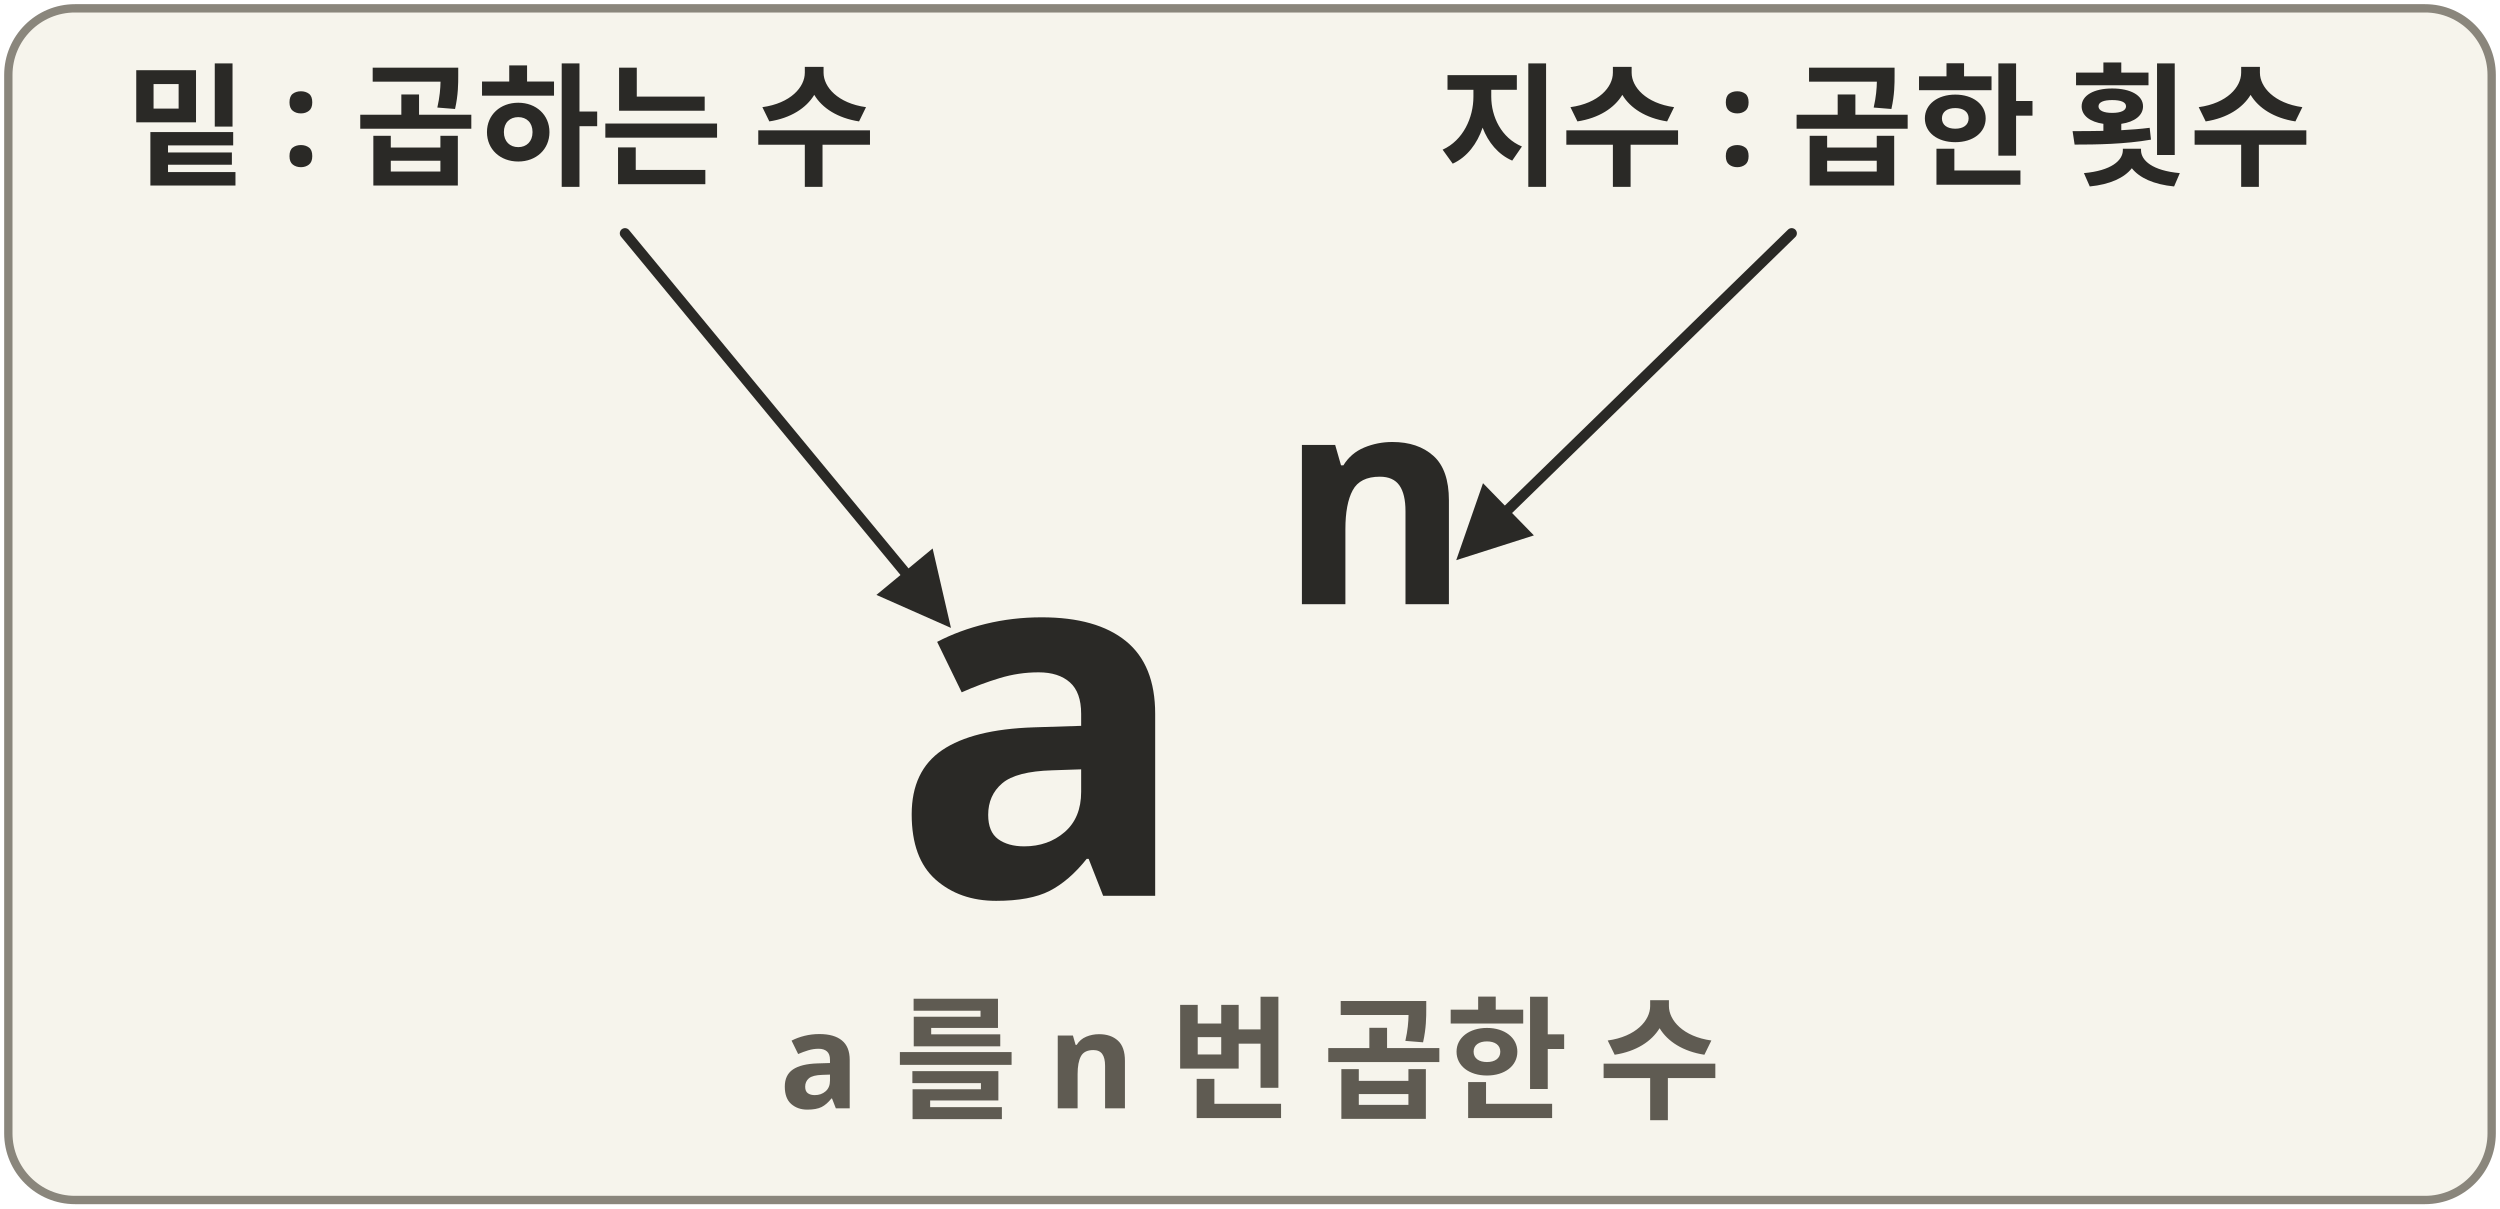
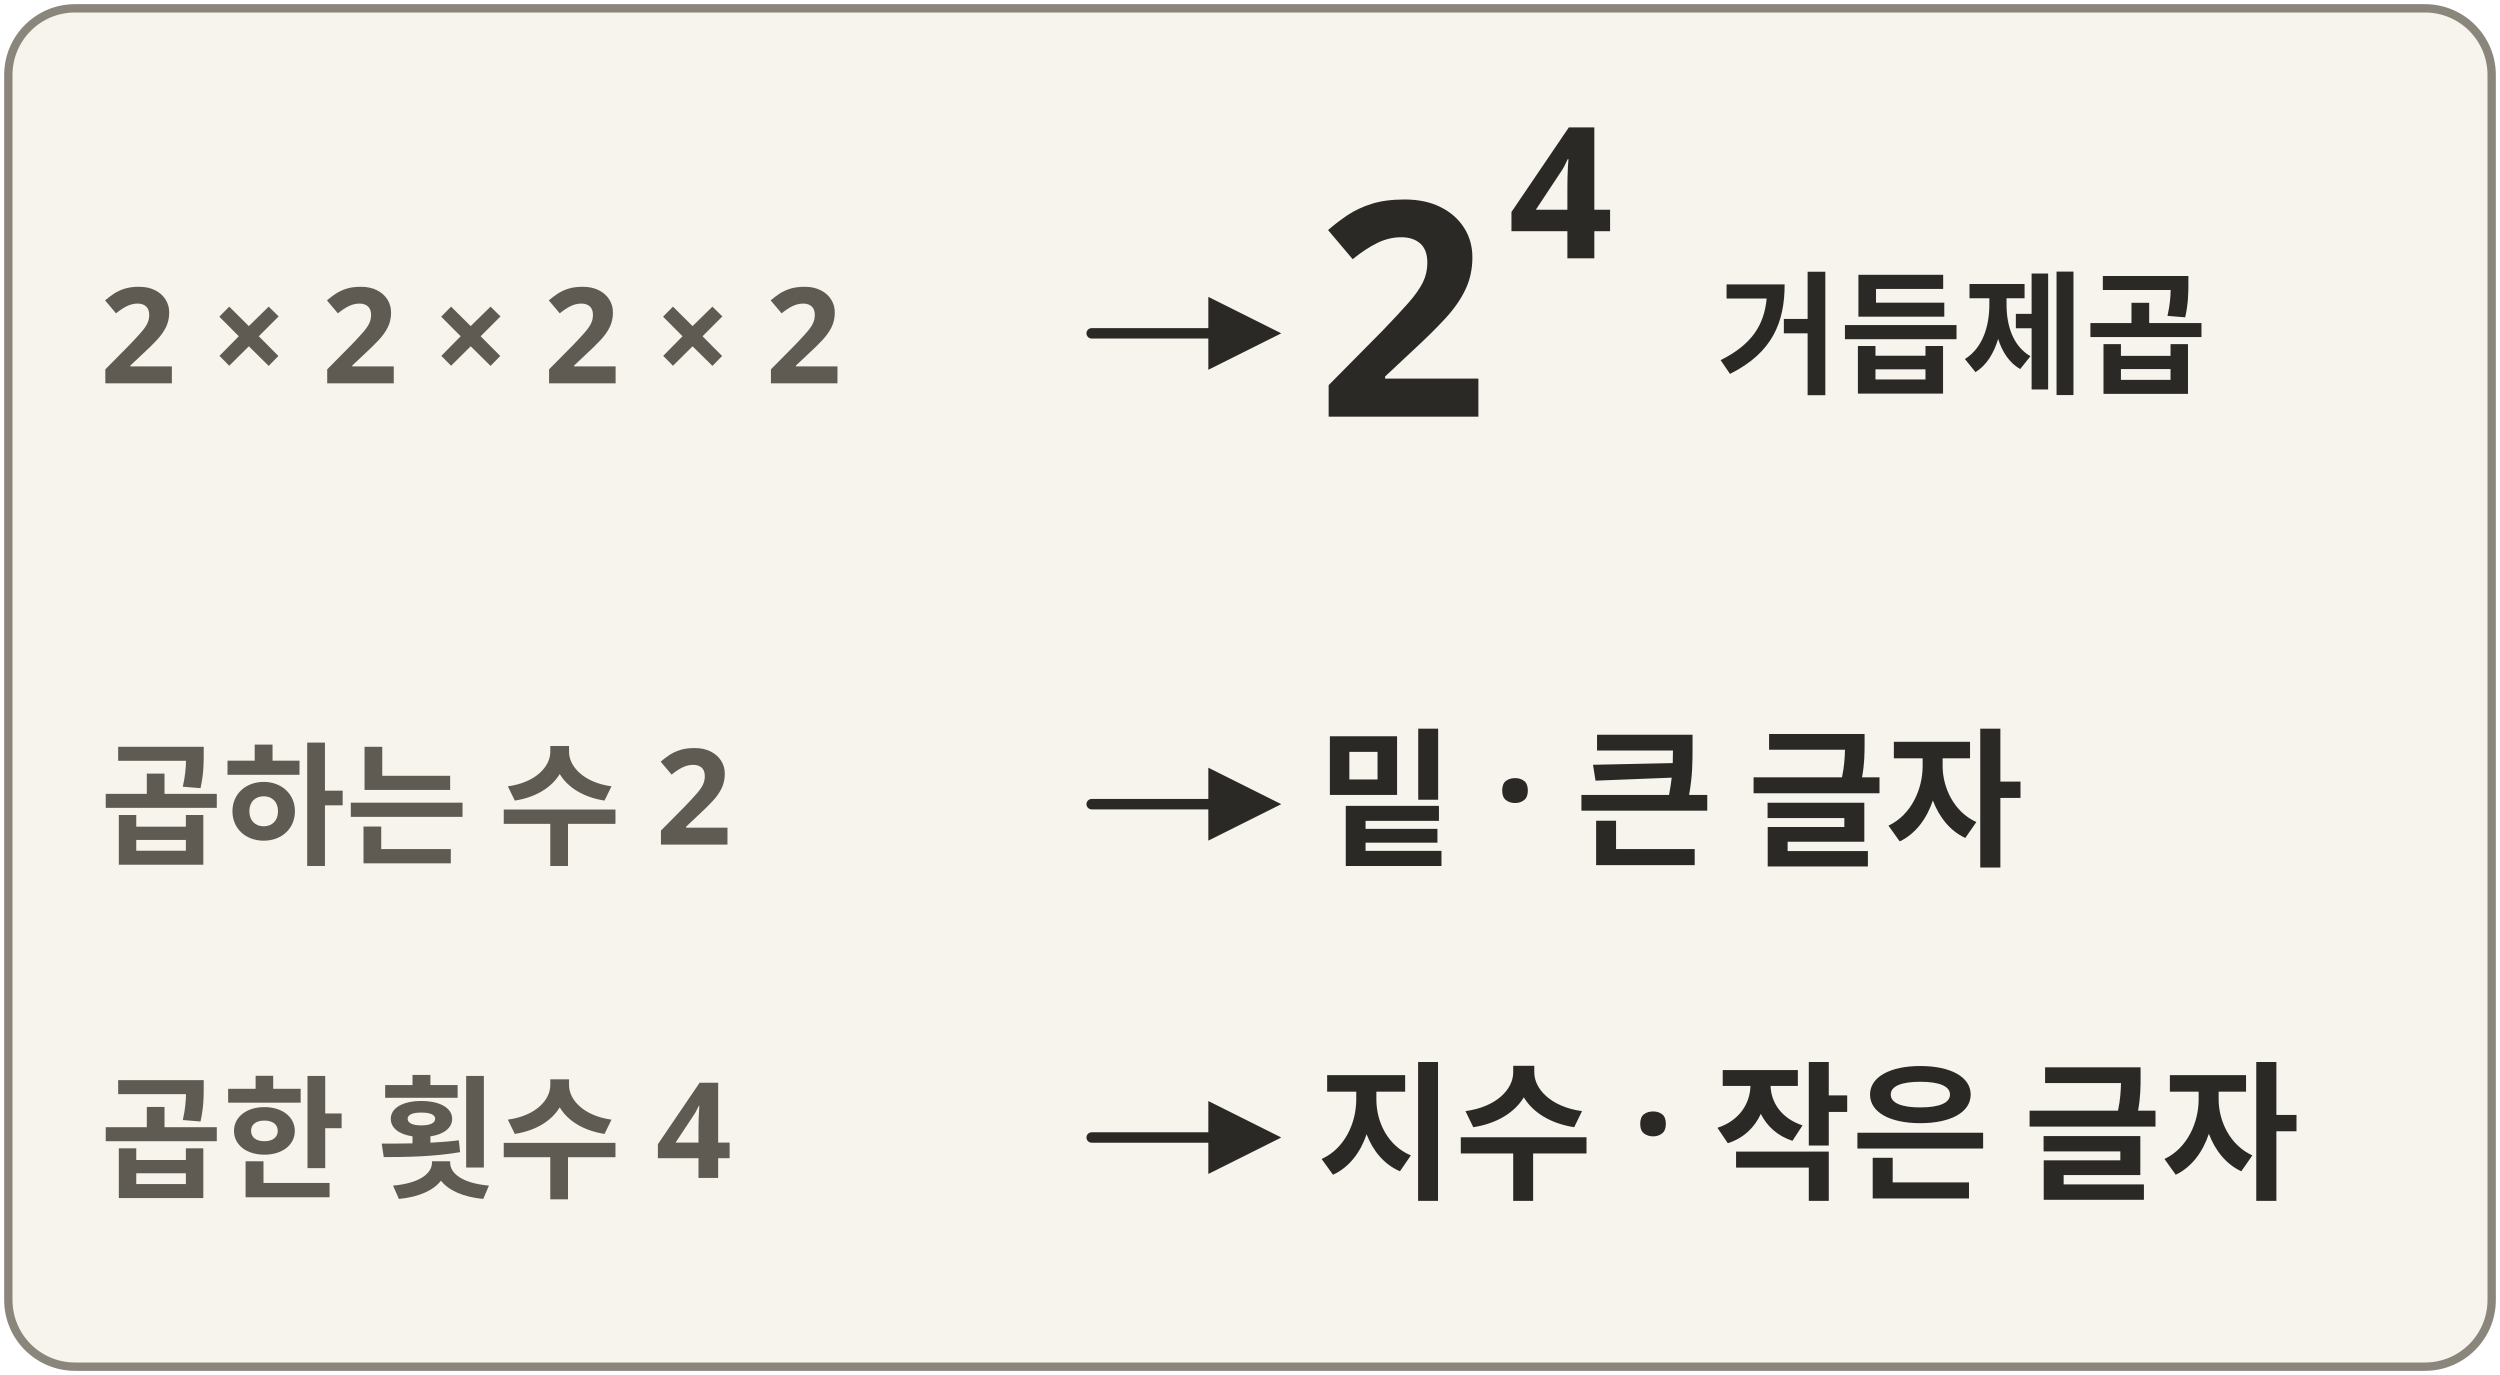
- <svg xmlns="http://www.w3.org/2000/svg" viewBox="0 0 600 290" fill="none" stroke="#2a2926" stroke-width="3" stroke-linecap="round" stroke-linejoin="round">
+ <svg xmlns="http://www.w3.org/2000/svg" viewBox="0 0 600 330" fill="none" stroke="#2a2926" stroke-width="3" stroke-linecap="round" stroke-linejoin="round">
  <defs>
    <marker id="ar" viewBox="0 0 10 10" refX="8" refY="5" markerWidth="7" markerHeight="7" orient="auto-start-reverse">
      <path d="M 0 0 L 10 5 L 0 10 z" fill="#2a2926" stroke="none" />
    </marker>
  </defs>
-   <rect x="2" y="2" width="596" height="286" rx="16" fill="#f6f4ec" stroke="#8a867c" stroke-width="2" />
-   <text x="250" y="215" text-anchor="middle" font-family="sans-serif" font-size="120" font-weight="700" fill="#2a2926" stroke="none">a</text>
-   <text x="330" y="145" text-anchor="middle" font-family="sans-serif" font-size="70" font-weight="700" fill="#2a2926" stroke="none">n</text>
-   <text x="120" y="42" text-anchor="middle" font-family="sans-serif" font-size="32" font-weight="700" fill="#2a2926" stroke="none">밑 : 곱하는 수</text>
-   <line x1="150" y1="56" x2="226" y2="148" stroke-width="2.5" marker-end="url(#ar)" />
-   <text x="450" y="42" text-anchor="middle" font-family="sans-serif" font-size="32" font-weight="700" fill="#2a2926" stroke="none">지수 : 곱한 횟수</text>
-   <line x1="430" y1="56" x2="352" y2="132" stroke-width="2.5" marker-end="url(#ar)" />
-   <text x="300" y="266" text-anchor="middle" font-family="sans-serif" font-size="32" font-weight="700" fill="#5f5b52" stroke="none">a 를 n 번 곱한 수</text>
+   <rect x="2" y="2" width="596" height="326" rx="16" fill="#f6f4ec" stroke="#8a867c" stroke-width="2" />
+   <text data-draw="1" x="24" y="92" font-family="sans-serif" font-size="32" font-weight="700" fill="#5f5b52" stroke="none">2 × 2 × 2 × 2</text>
+   <line data-draw="2" x1="262" y1="80" x2="304" y2="80" stroke-width="2.5" marker-end="url(#ar)" />
+   <text data-draw="3" x="316" y="100" font-family="sans-serif" font-size="72" font-weight="700" fill="#2a2926" stroke="none">2</text>
+   <text data-draw="3" x="362" y="62" font-family="sans-serif" font-size="44" font-weight="700" fill="#2a2926" stroke="none">4</text>
+   <text data-draw="3" x="412" y="92" font-family="sans-serif" font-size="32" font-weight="700" fill="#2a2926" stroke="none">거듭제곱</text>
+   <text data-draw="4" x="24" y="205" font-family="sans-serif" font-size="32" font-weight="700" fill="#5f5b52" stroke="none">곱하는 수 2</text>
+   <line data-draw="5" x1="262" y1="193" x2="304" y2="193" stroke-width="2.5" marker-end="url(#ar)" />
+   <text data-draw="6" x="316" y="205" font-family="sans-serif" font-size="36" font-weight="700" fill="#2a2926" stroke="none">밑 · 큰 글자</text>
+   <text data-draw="7" x="24" y="285" font-family="sans-serif" font-size="32" font-weight="700" fill="#5f5b52" stroke="none">곱한 횟수 4</text>
+   <line data-draw="8" x1="262" y1="273" x2="304" y2="273" stroke-width="2.5" marker-end="url(#ar)" />
+   <text data-draw="9" x="316" y="285" font-family="sans-serif" font-size="36" font-weight="700" fill="#2a2926" stroke="none">지수 · 작은 글자</text>
</svg>
